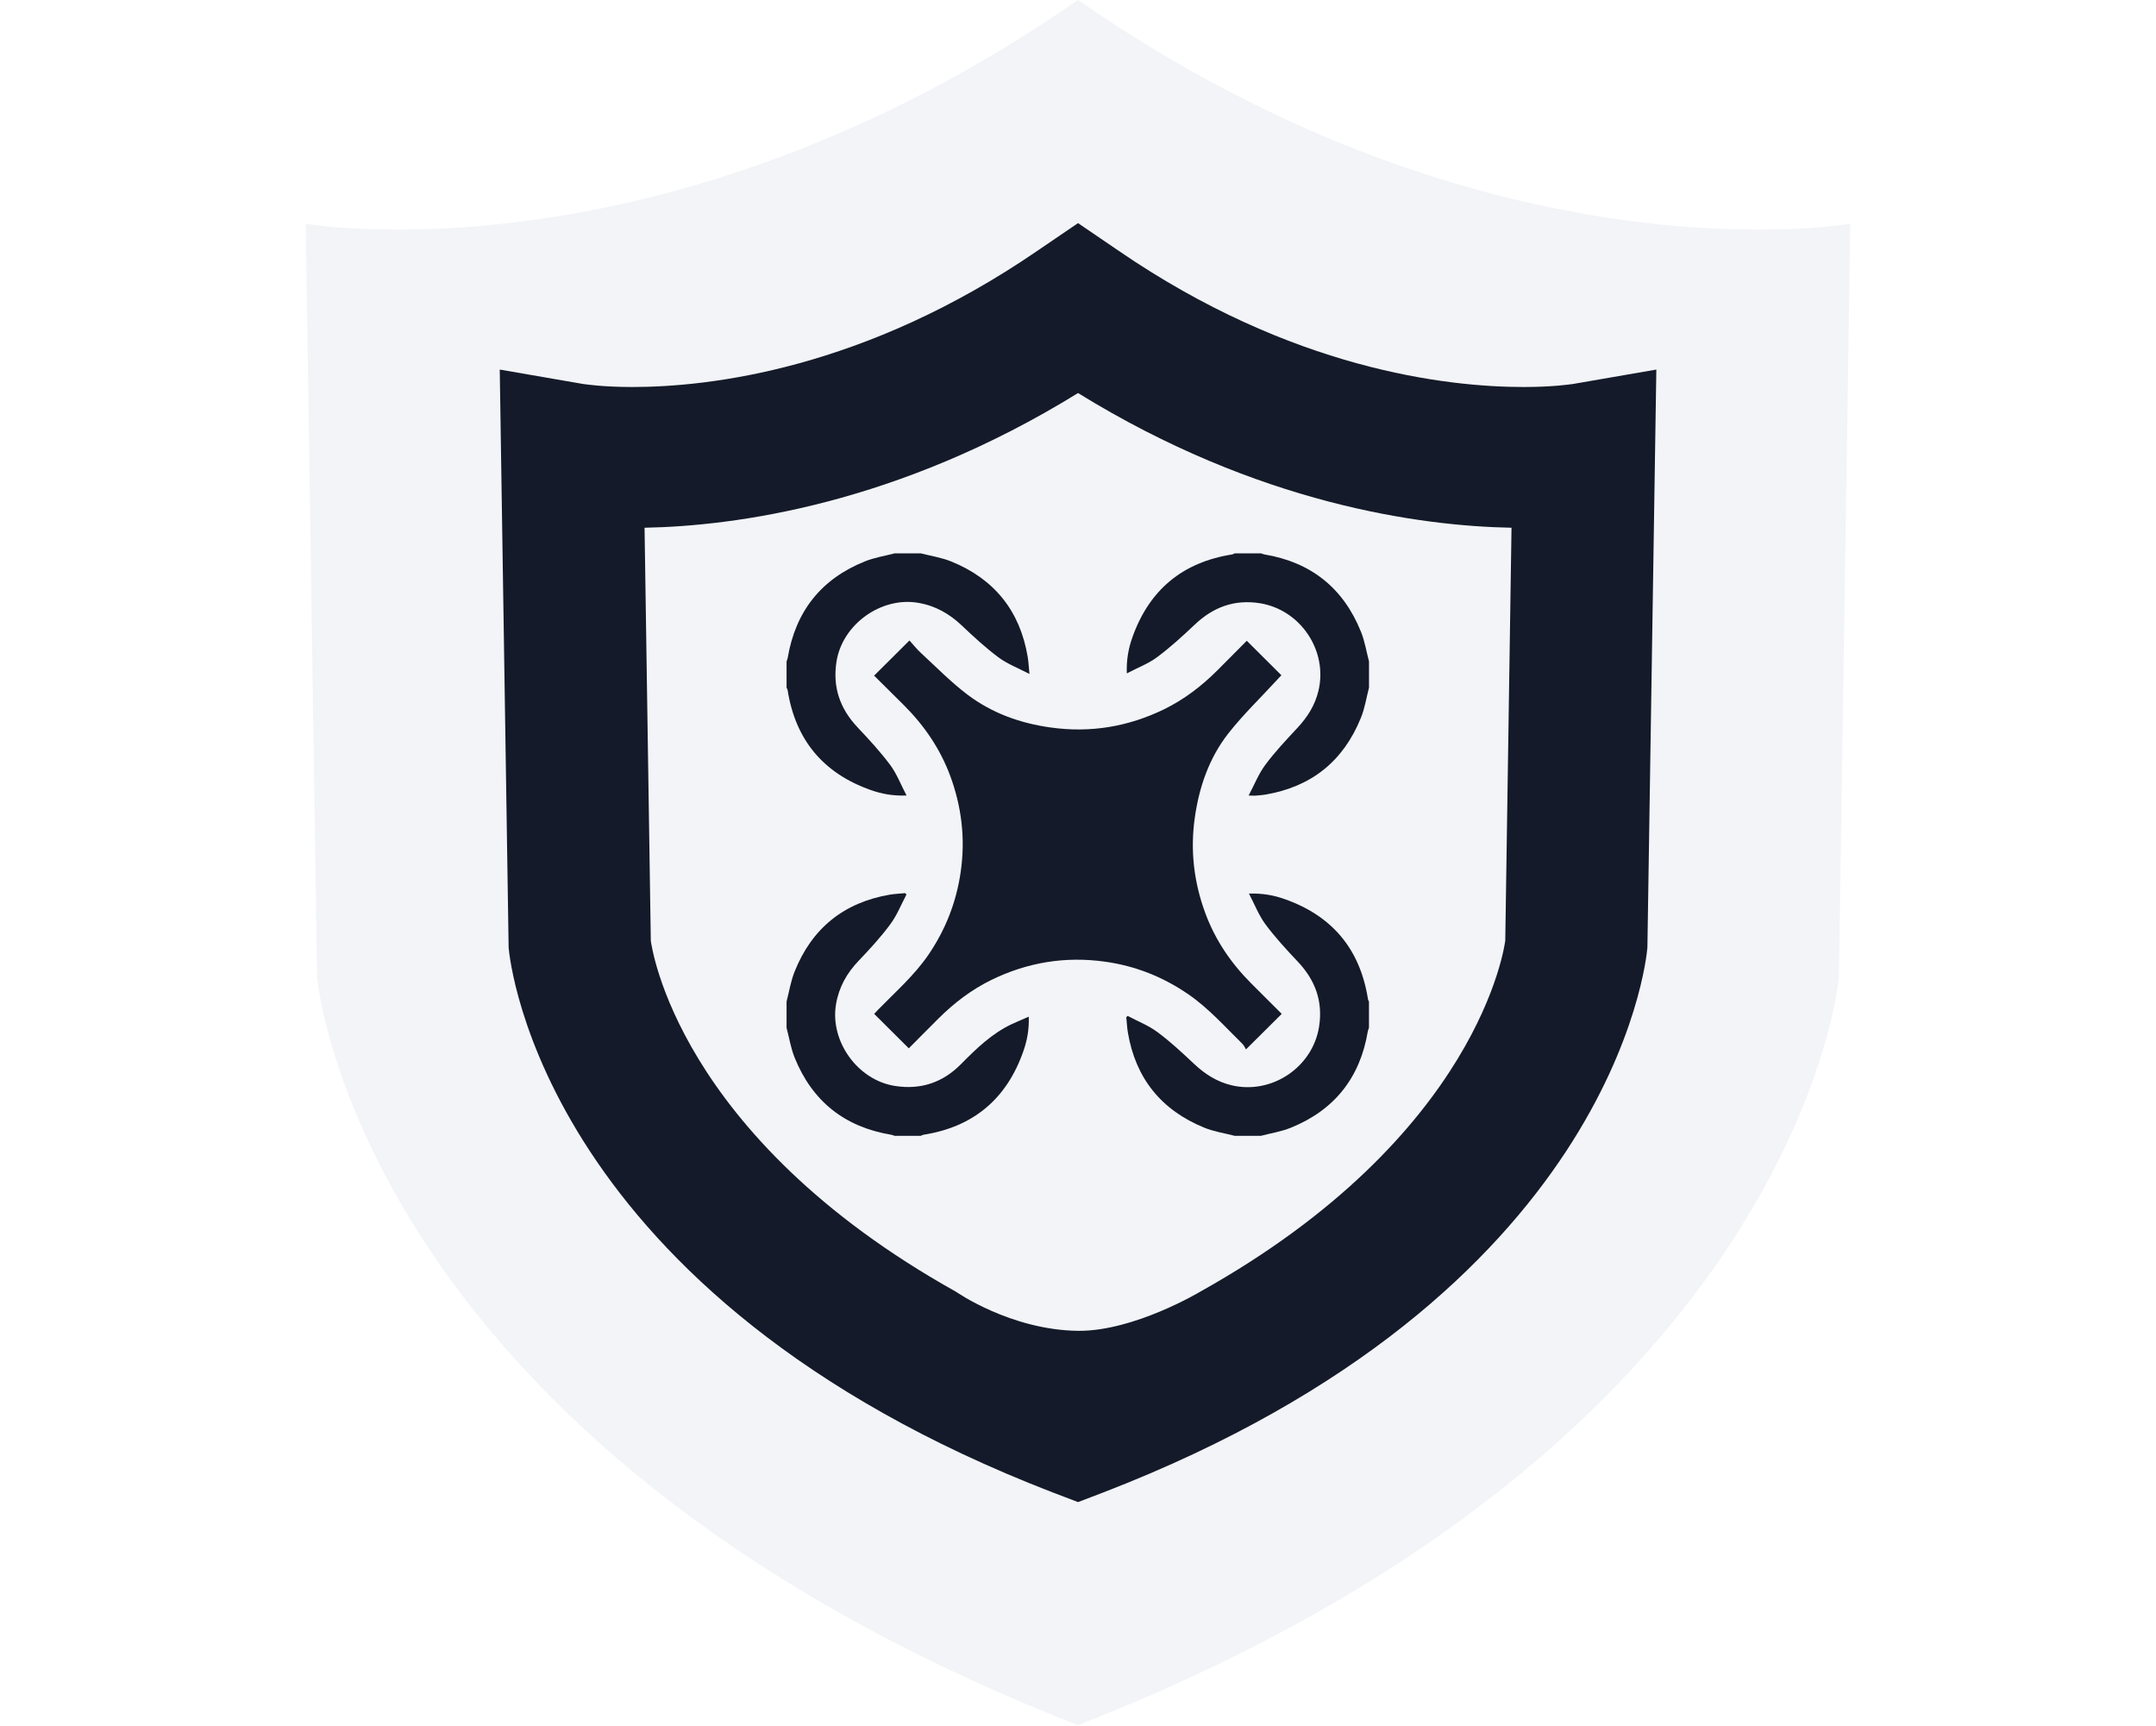
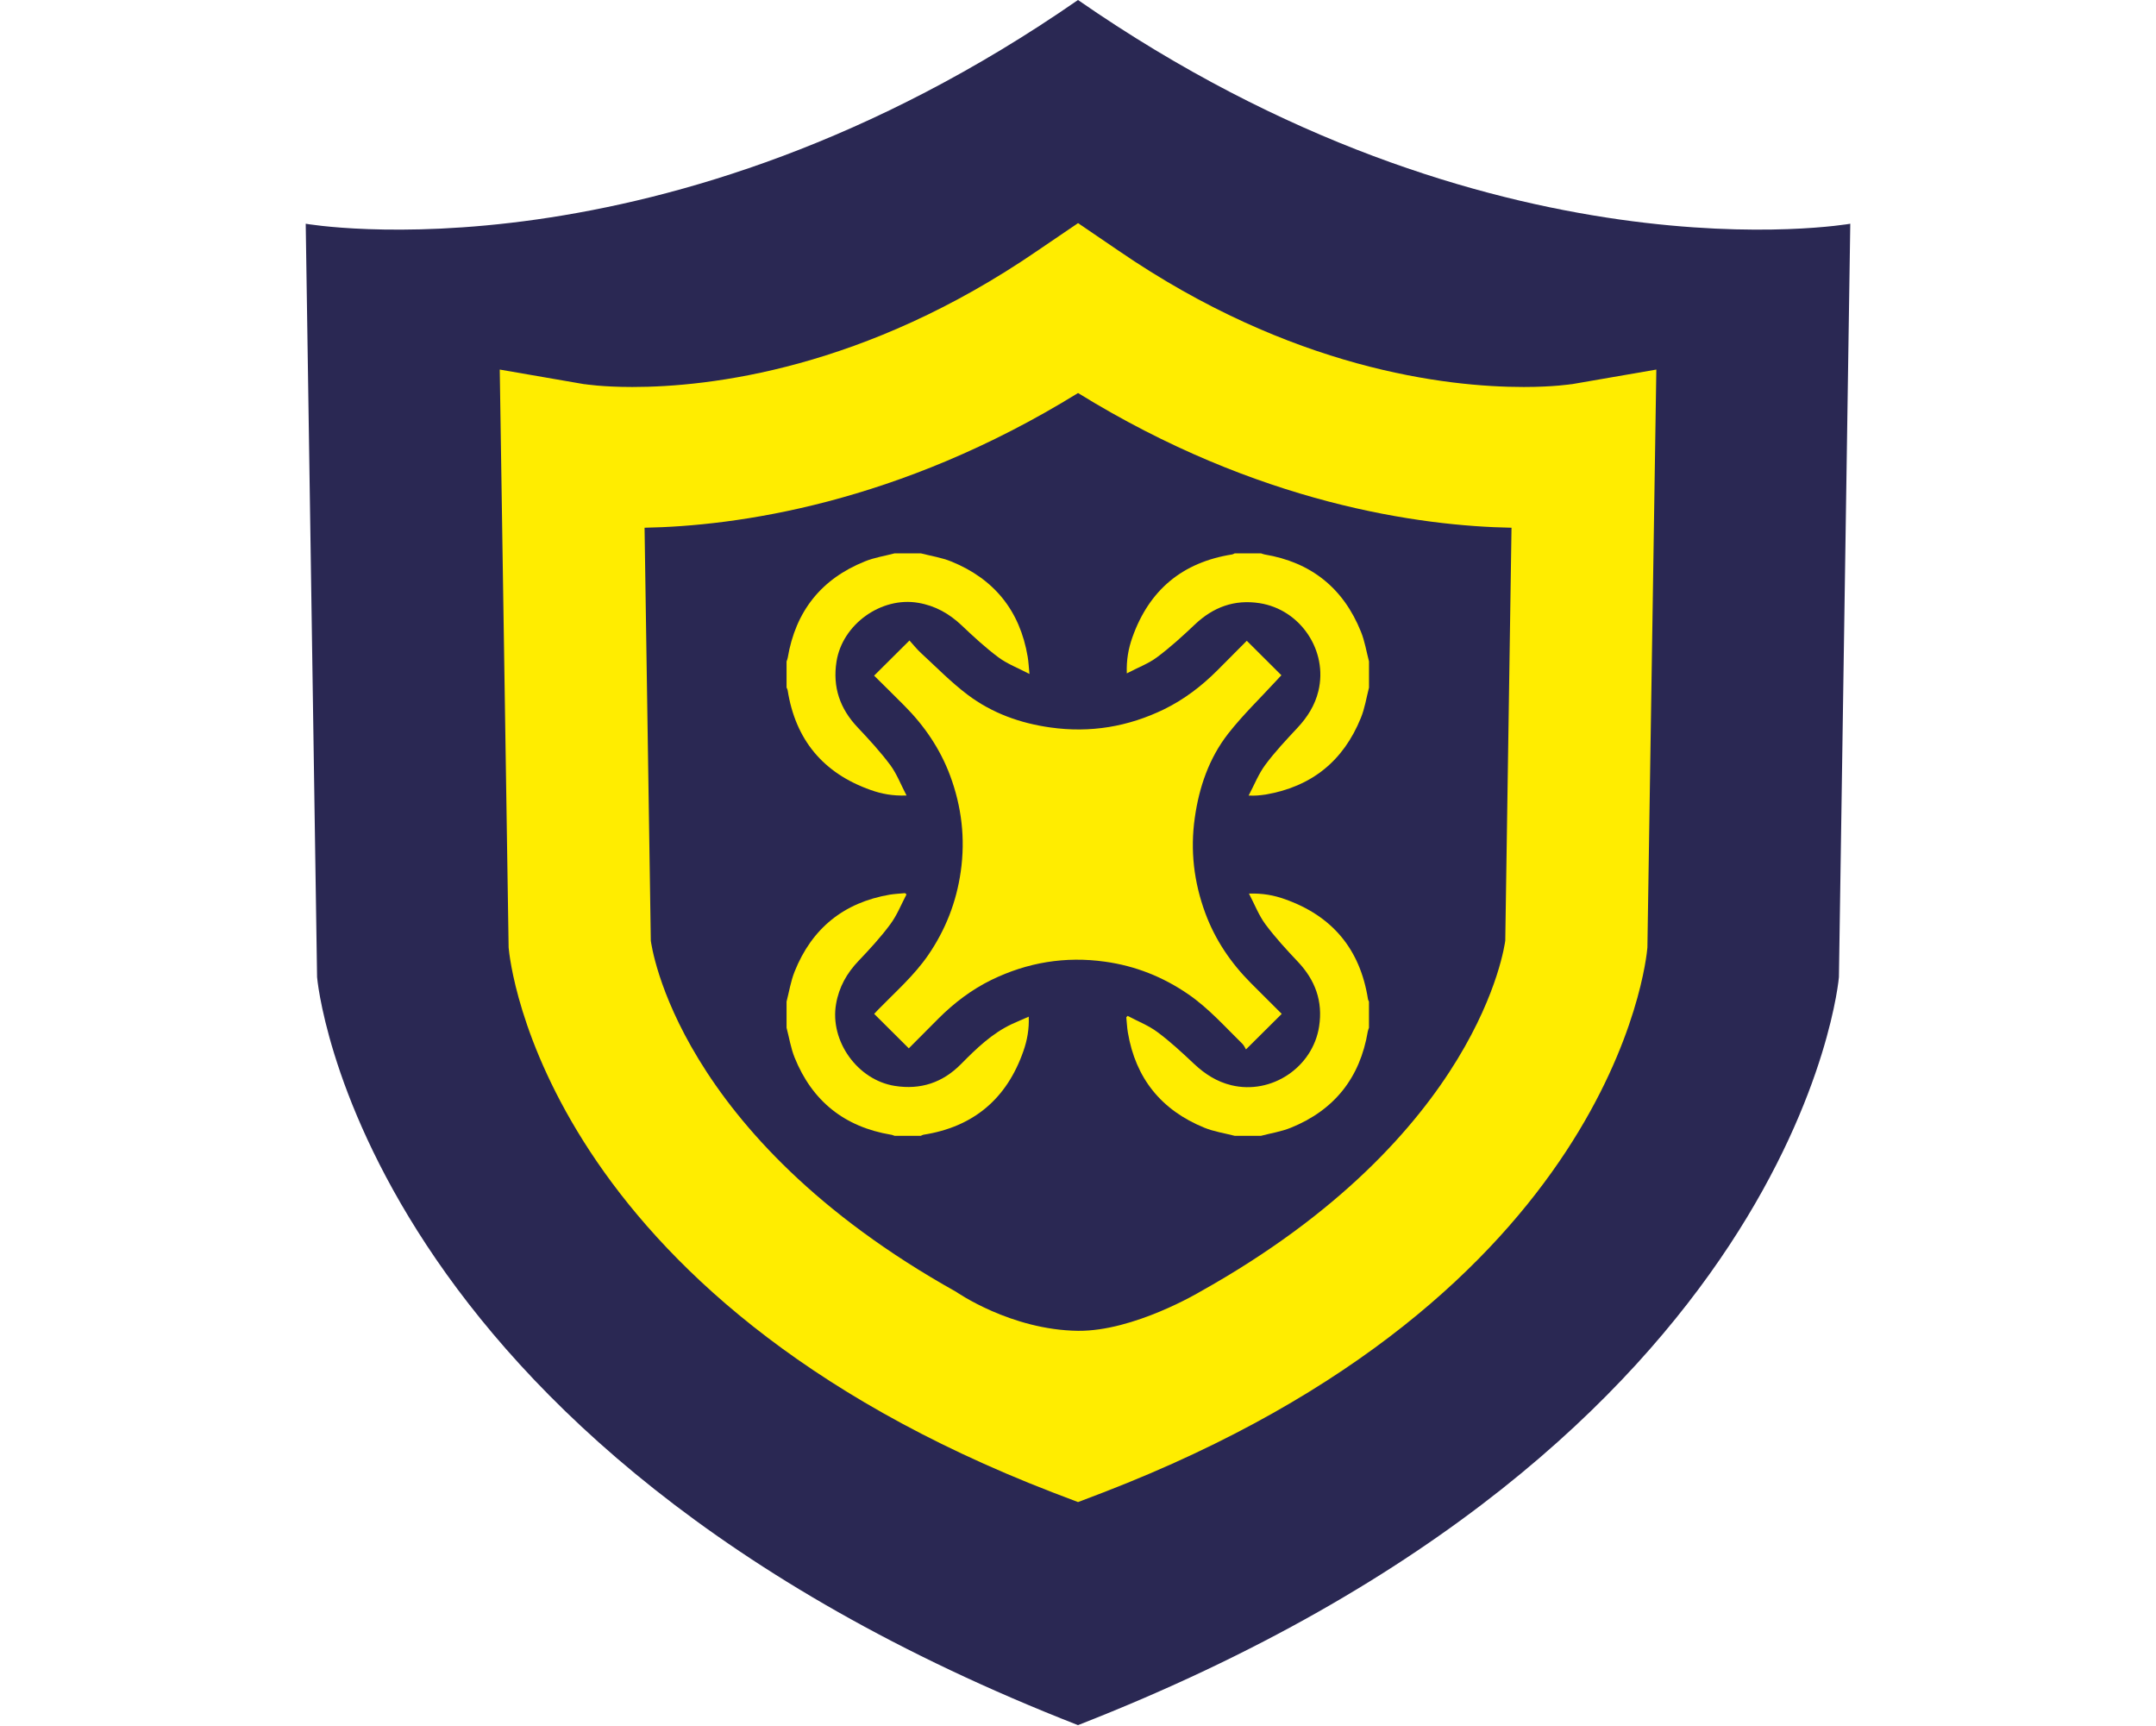
<svg xmlns="http://www.w3.org/2000/svg" width="150" height="120" viewBox="0 0 150 120" fill="none">
-   <path d="M75 0C103.794 19.959 128.73 15.563 128.73 15.563L127.94 67.968C127.94 67.968 125.26 100.362 75 120C24.743 100.362 22.06 67.968 22.06 67.968L21.27 15.563C21.27 15.563 46.209 19.959 75 0Z" fill="#F2F4F7" />
-   <path d="M54.724 69.669C54.904 68.976 55.016 68.255 55.28 67.593C56.483 64.574 58.706 62.777 61.914 62.23C62.263 62.177 62.617 62.158 62.968 62.127C63.002 62.158 63.033 62.183 63.068 62.215C62.698 62.917 62.406 63.669 61.939 64.294C61.274 65.196 60.512 66.02 59.741 66.828C58.917 67.689 58.367 68.662 58.165 69.853C57.727 72.421 59.664 75.129 62.253 75.536C64.05 75.822 65.586 75.309 66.857 74.022C67.924 72.943 69.009 71.886 70.408 71.23C70.775 71.059 71.151 70.907 71.573 70.72C71.608 71.588 71.462 72.371 71.2 73.117C70.038 76.44 67.722 78.39 64.24 78.934C64.178 78.946 64.122 78.983 64.063 79.008H62.241C62.16 78.983 62.076 78.94 61.989 78.93C58.756 78.39 56.508 76.599 55.283 73.562C55.019 72.906 54.907 72.184 54.724 71.491L54.724 69.669Z" fill="#141A29" />
-   <path d="M85.905 79.008C85.2 78.825 84.46 78.716 83.788 78.442C80.801 77.224 79.007 75.013 78.469 71.817C78.41 71.472 78.398 71.115 78.36 70.763C78.391 70.732 78.419 70.695 78.451 70.664C79.15 71.037 79.905 71.326 80.533 71.796C81.438 72.467 82.268 73.244 83.092 74.018C83.838 74.715 84.659 75.243 85.66 75.486C88.458 76.166 91.333 74.248 91.775 71.401C92.048 69.644 91.501 68.171 90.295 66.896C89.508 66.063 88.728 65.217 88.047 64.303C87.584 63.681 87.298 62.929 86.894 62.158C87.833 62.127 88.632 62.273 89.394 62.547C92.692 63.713 94.626 66.026 95.173 69.492C95.179 69.554 95.219 69.61 95.244 69.669V71.491C95.216 71.575 95.179 71.656 95.163 71.74C94.623 74.976 92.832 77.224 89.798 78.448C89.139 78.716 88.417 78.825 87.727 79.008L85.905 79.008Z" fill="#141A29" />
-   <path d="M64.062 38.491C64.771 38.674 65.508 38.783 66.18 39.056C69.17 40.269 70.961 42.486 71.499 45.681C71.558 46.033 71.573 46.384 71.623 46.881C70.834 46.468 70.084 46.185 69.469 45.728C68.564 45.053 67.728 44.282 66.91 43.505C66.043 42.688 65.076 42.134 63.882 41.932C61.314 41.491 58.61 43.421 58.199 46.014C57.916 47.798 58.439 49.3 59.67 50.6C60.466 51.442 61.252 52.297 61.942 53.22C62.396 53.836 62.673 54.576 63.071 55.334C62.132 55.372 61.339 55.225 60.574 54.952C57.279 53.786 55.342 51.467 54.798 48.007C54.789 47.945 54.748 47.882 54.724 47.83V46.008C54.752 45.924 54.792 45.843 54.804 45.759C55.349 42.523 57.136 40.269 60.173 39.05C60.829 38.783 61.551 38.674 62.244 38.491L64.062 38.491Z" fill="#141A29" />
-   <path d="M95.246 47.83C95.063 48.535 94.954 49.275 94.677 49.944C93.462 52.937 91.251 54.722 88.055 55.269C87.863 55.297 87.664 55.322 87.468 55.334C87.312 55.353 87.154 55.34 86.871 55.34C87.272 54.582 87.564 53.83 88.034 53.199C88.705 52.294 89.486 51.467 90.257 50.64C90.956 49.894 91.481 49.073 91.724 48.072C92.405 45.274 90.484 42.402 87.636 41.957C85.879 41.684 84.409 42.231 83.131 43.44C82.292 44.236 81.434 45.019 80.51 45.709C79.901 46.166 79.155 46.44 78.396 46.841C78.362 45.899 78.511 45.103 78.782 44.338C79.951 41.04 82.267 39.109 85.733 38.565C85.792 38.553 85.848 38.516 85.907 38.491H87.729C87.813 38.516 87.894 38.553 87.981 38.569C91.211 39.109 93.459 40.9 94.683 43.937C94.951 44.593 95.063 45.315 95.246 46.008V47.83Z" fill="#141A29" />
-   <path d="M89.174 70.525C88.353 71.339 87.57 72.123 86.687 72.996C86.619 72.887 86.556 72.729 86.448 72.62C85.226 71.423 84.088 70.13 82.664 69.154C80.911 67.951 78.99 67.186 76.879 66.894C74.112 66.505 71.479 66.943 68.976 68.162C67.586 68.843 66.377 69.766 65.289 70.851C64.59 71.544 63.896 72.25 63.228 72.921C62.413 72.11 61.633 71.333 60.819 70.525C60.89 70.447 60.996 70.335 61.101 70.226C62.295 69.001 63.592 67.867 64.571 66.446C65.786 64.677 66.542 62.74 66.843 60.62C67.17 58.326 66.903 56.103 66.1 53.942C65.407 52.089 64.316 50.488 62.923 49.089C62.218 48.381 61.506 47.681 60.815 46.997C61.627 46.189 62.416 45.406 63.275 44.55C63.517 44.815 63.775 45.151 64.083 45.43C65.149 46.413 66.169 47.457 67.319 48.325C69.016 49.605 70.981 50.311 73.092 50.603C75.859 50.992 78.489 50.554 80.995 49.335C82.381 48.654 83.594 47.731 84.682 46.643C85.381 45.946 86.075 45.247 86.743 44.572C87.554 45.381 88.338 46.164 89.152 46.972C89.081 47.044 88.972 47.153 88.869 47.271C87.722 48.52 86.488 49.705 85.447 51.032C84.122 52.733 83.429 54.738 83.127 56.874C82.801 59.153 83.062 61.363 83.855 63.511C84.545 65.383 85.642 66.996 87.044 68.398C87.75 69.11 88.462 69.813 89.174 70.525Z" fill="#141A29" />
-   <path d="M109.336 26.727V26.721C109.333 26.721 108.108 26.92 106.01 26.92C100.644 26.92 89.844 25.689 77.81 17.432L75.003 15.52V27.34C87.547 35.084 98.869 36.594 105.161 36.709L104.726 65.435C104.676 65.752 102.973 78.977 83.487 89.858C83.487 89.858 78.889 92.612 75.003 92.572C70.315 92.516 66.519 89.858 66.519 89.858C47.033 78.977 45.329 65.752 45.279 65.435L44.844 36.709C51.136 36.594 62.459 35.084 75.003 27.34V15.52L72.192 17.432C60.161 25.689 49.361 26.92 43.995 26.92C41.897 26.92 40.672 26.721 40.669 26.721V26.727L34.769 25.707L35.387 65.91C35.471 66.899 37.809 90.125 73.215 103.804L75.003 104.485L76.787 103.804C112.197 90.125 114.534 66.899 114.615 65.91L115.237 25.707L109.336 26.727Z" fill="#141A29" />
+   <path d="M75 0C103.794 19.959 128.73 15.563 128.73 15.563L127.94 67.968C127.94 67.968 125.26 100.362 75 120C24.743 100.362 22.06 67.968 22.06 67.968L21.27 15.563C21.27 15.563 46.209 19.959 75 0Z" fill="#2A2853" />
+   <path d="M54.724 69.669C54.904 68.976 55.016 68.254 55.28 67.592C56.483 64.574 58.706 62.777 61.914 62.23C62.263 62.177 62.617 62.158 62.968 62.127C63.002 62.158 63.033 62.183 63.068 62.214C62.698 62.917 62.406 63.669 61.939 64.294C61.274 65.195 60.512 66.019 59.741 66.828C58.917 67.689 58.367 68.662 58.165 69.852C57.727 72.42 59.664 75.128 62.253 75.535C64.05 75.821 65.586 75.308 66.857 74.021C67.924 72.942 69.009 71.885 70.408 71.23C70.775 71.059 71.151 70.906 71.573 70.72C71.608 71.587 71.462 72.371 71.2 73.117C70.038 76.44 67.722 78.389 64.24 78.933C64.178 78.946 64.122 78.983 64.063 79.008H62.241C62.16 78.983 62.076 78.939 61.989 78.93C58.756 78.389 56.508 76.598 55.283 73.561C55.019 72.905 54.907 72.184 54.724 71.491L54.724 69.669Z" fill="#FFED00" />
+   <path d="M85.905 79.008C85.2 78.825 84.46 78.716 83.788 78.442C80.801 77.224 79.007 75.013 78.469 71.817C78.41 71.472 78.398 71.115 78.36 70.764C78.391 70.733 78.419 70.695 78.451 70.664C79.15 71.037 79.905 71.326 80.533 71.796C81.438 72.467 82.268 73.245 83.092 74.019C83.838 74.715 84.659 75.243 85.66 75.486C88.458 76.167 91.333 74.249 91.775 71.401C92.048 69.644 91.501 68.171 90.295 66.896C89.508 66.063 88.728 65.218 88.047 64.303C87.584 63.682 87.298 62.929 86.894 62.158C87.833 62.127 88.632 62.273 89.394 62.547C92.692 63.713 94.626 66.026 95.173 69.492C95.179 69.554 95.219 69.61 95.244 69.669V71.491C95.216 71.575 95.179 71.656 95.163 71.74C94.623 74.976 92.832 77.224 89.798 78.449C89.139 78.716 88.417 78.825 87.727 79.008L85.905 79.008Z" fill="#FFED00" />
+   <path d="M64.062 38.49C64.771 38.674 65.508 38.782 66.18 39.056C69.17 40.269 70.961 42.485 71.499 45.681C71.558 46.032 71.573 46.383 71.623 46.881C70.834 46.467 70.084 46.185 69.469 45.728C68.564 45.053 67.728 44.282 66.91 43.505C66.043 42.687 65.076 42.134 63.882 41.932C61.314 41.49 58.61 43.421 58.199 46.014C57.916 47.798 58.439 49.3 59.67 50.599C60.466 51.441 61.252 52.297 61.942 53.22C62.396 53.835 62.673 54.575 63.071 55.334C62.132 55.371 61.339 55.225 60.574 54.951C57.279 53.786 55.342 51.466 54.798 48.006C54.789 47.944 54.748 47.882 54.724 47.829V46.007C54.752 45.923 54.792 45.843 54.804 45.759C55.349 42.522 57.136 40.269 60.173 39.05C60.829 38.782 61.551 38.674 62.244 38.49L64.062 38.49Z" fill="#FFED00" />
+   <path d="M95.246 47.829C95.063 48.535 94.954 49.275 94.677 49.943C93.462 52.937 91.251 54.721 88.055 55.268C87.863 55.296 87.664 55.321 87.468 55.334C87.312 55.352 87.154 55.34 86.871 55.34C87.272 54.581 87.564 53.829 88.034 53.198C88.705 52.293 89.486 51.466 90.257 50.639C90.956 49.893 91.481 49.073 91.724 48.072C92.405 45.274 90.484 42.401 87.636 41.956C85.879 41.683 84.409 42.23 83.131 43.439C82.292 44.235 81.434 45.019 80.51 45.709C79.901 46.166 79.155 46.439 78.396 46.84C78.362 45.898 78.511 45.103 78.782 44.338C79.951 41.039 82.267 39.109 85.733 38.565C85.792 38.552 85.848 38.515 85.907 38.49H87.729C87.813 38.515 87.894 38.552 87.981 38.568C91.211 39.109 93.459 40.9 94.683 43.937C94.951 44.593 95.063 45.314 95.246 46.007V47.829Z" fill="#FFED00" />
+   <path d="M89.174 70.525C88.353 71.339 87.57 72.123 86.687 72.996C86.619 72.888 86.556 72.729 86.448 72.62C85.226 71.423 84.088 70.13 82.664 69.154C80.911 67.951 78.99 67.186 76.879 66.894C74.112 66.505 71.479 66.944 68.976 68.162C67.586 68.843 66.377 69.766 65.289 70.851C64.59 71.545 63.896 72.25 63.228 72.922C62.413 72.11 61.633 71.333 60.819 70.525C60.89 70.447 60.996 70.335 61.101 70.226C62.295 69.002 63.592 67.867 64.571 66.446C65.786 64.677 66.542 62.74 66.843 60.62C67.17 58.326 66.903 56.103 66.1 53.943C65.407 52.09 64.316 50.489 62.923 49.09C62.218 48.381 61.506 47.681 60.815 46.997C61.627 46.189 62.416 45.406 63.275 44.551C63.517 44.815 63.775 45.151 64.083 45.431C65.149 46.413 66.169 47.458 67.319 48.325C69.016 49.606 70.981 50.311 73.092 50.604C75.859 50.992 78.489 50.554 80.995 49.335C82.381 48.654 83.594 47.731 84.682 46.643C85.381 45.947 86.075 45.247 86.743 44.572C87.554 45.381 88.338 46.164 89.152 46.972C89.081 47.044 88.972 47.153 88.869 47.271C87.722 48.521 86.488 49.705 85.447 51.033C84.122 52.733 83.429 54.738 83.127 56.874C82.801 59.153 83.062 61.363 83.855 63.511C84.545 65.383 85.642 66.996 87.044 68.398C87.75 69.11 88.462 69.813 89.174 70.525Z" fill="#FFED00" />
+   <path d="M109.336 26.727V26.721C109.333 26.721 108.108 26.919 106.01 26.919C100.644 26.919 89.844 25.688 77.81 17.431L75.003 15.52V27.339C87.547 35.083 98.869 36.594 105.161 36.709L104.726 65.435C104.676 65.752 102.973 78.977 83.487 89.857C83.487 89.857 78.889 92.612 75.003 92.571C70.315 92.515 66.519 89.857 66.519 89.857C47.033 78.977 45.329 65.752 45.279 65.435L44.844 36.709C51.136 36.594 62.459 35.083 75.003 27.339V15.52L72.192 17.431C60.161 25.688 49.361 26.919 43.995 26.919C41.897 26.919 40.672 26.721 40.669 26.721V26.727L34.769 25.707L35.387 65.91C35.471 66.899 37.809 90.125 73.215 103.803L75.003 104.484L76.787 103.803C112.197 90.125 114.534 66.899 114.615 65.91L115.237 25.707L109.336 26.727Z" fill="#FFED00" />
</svg>
